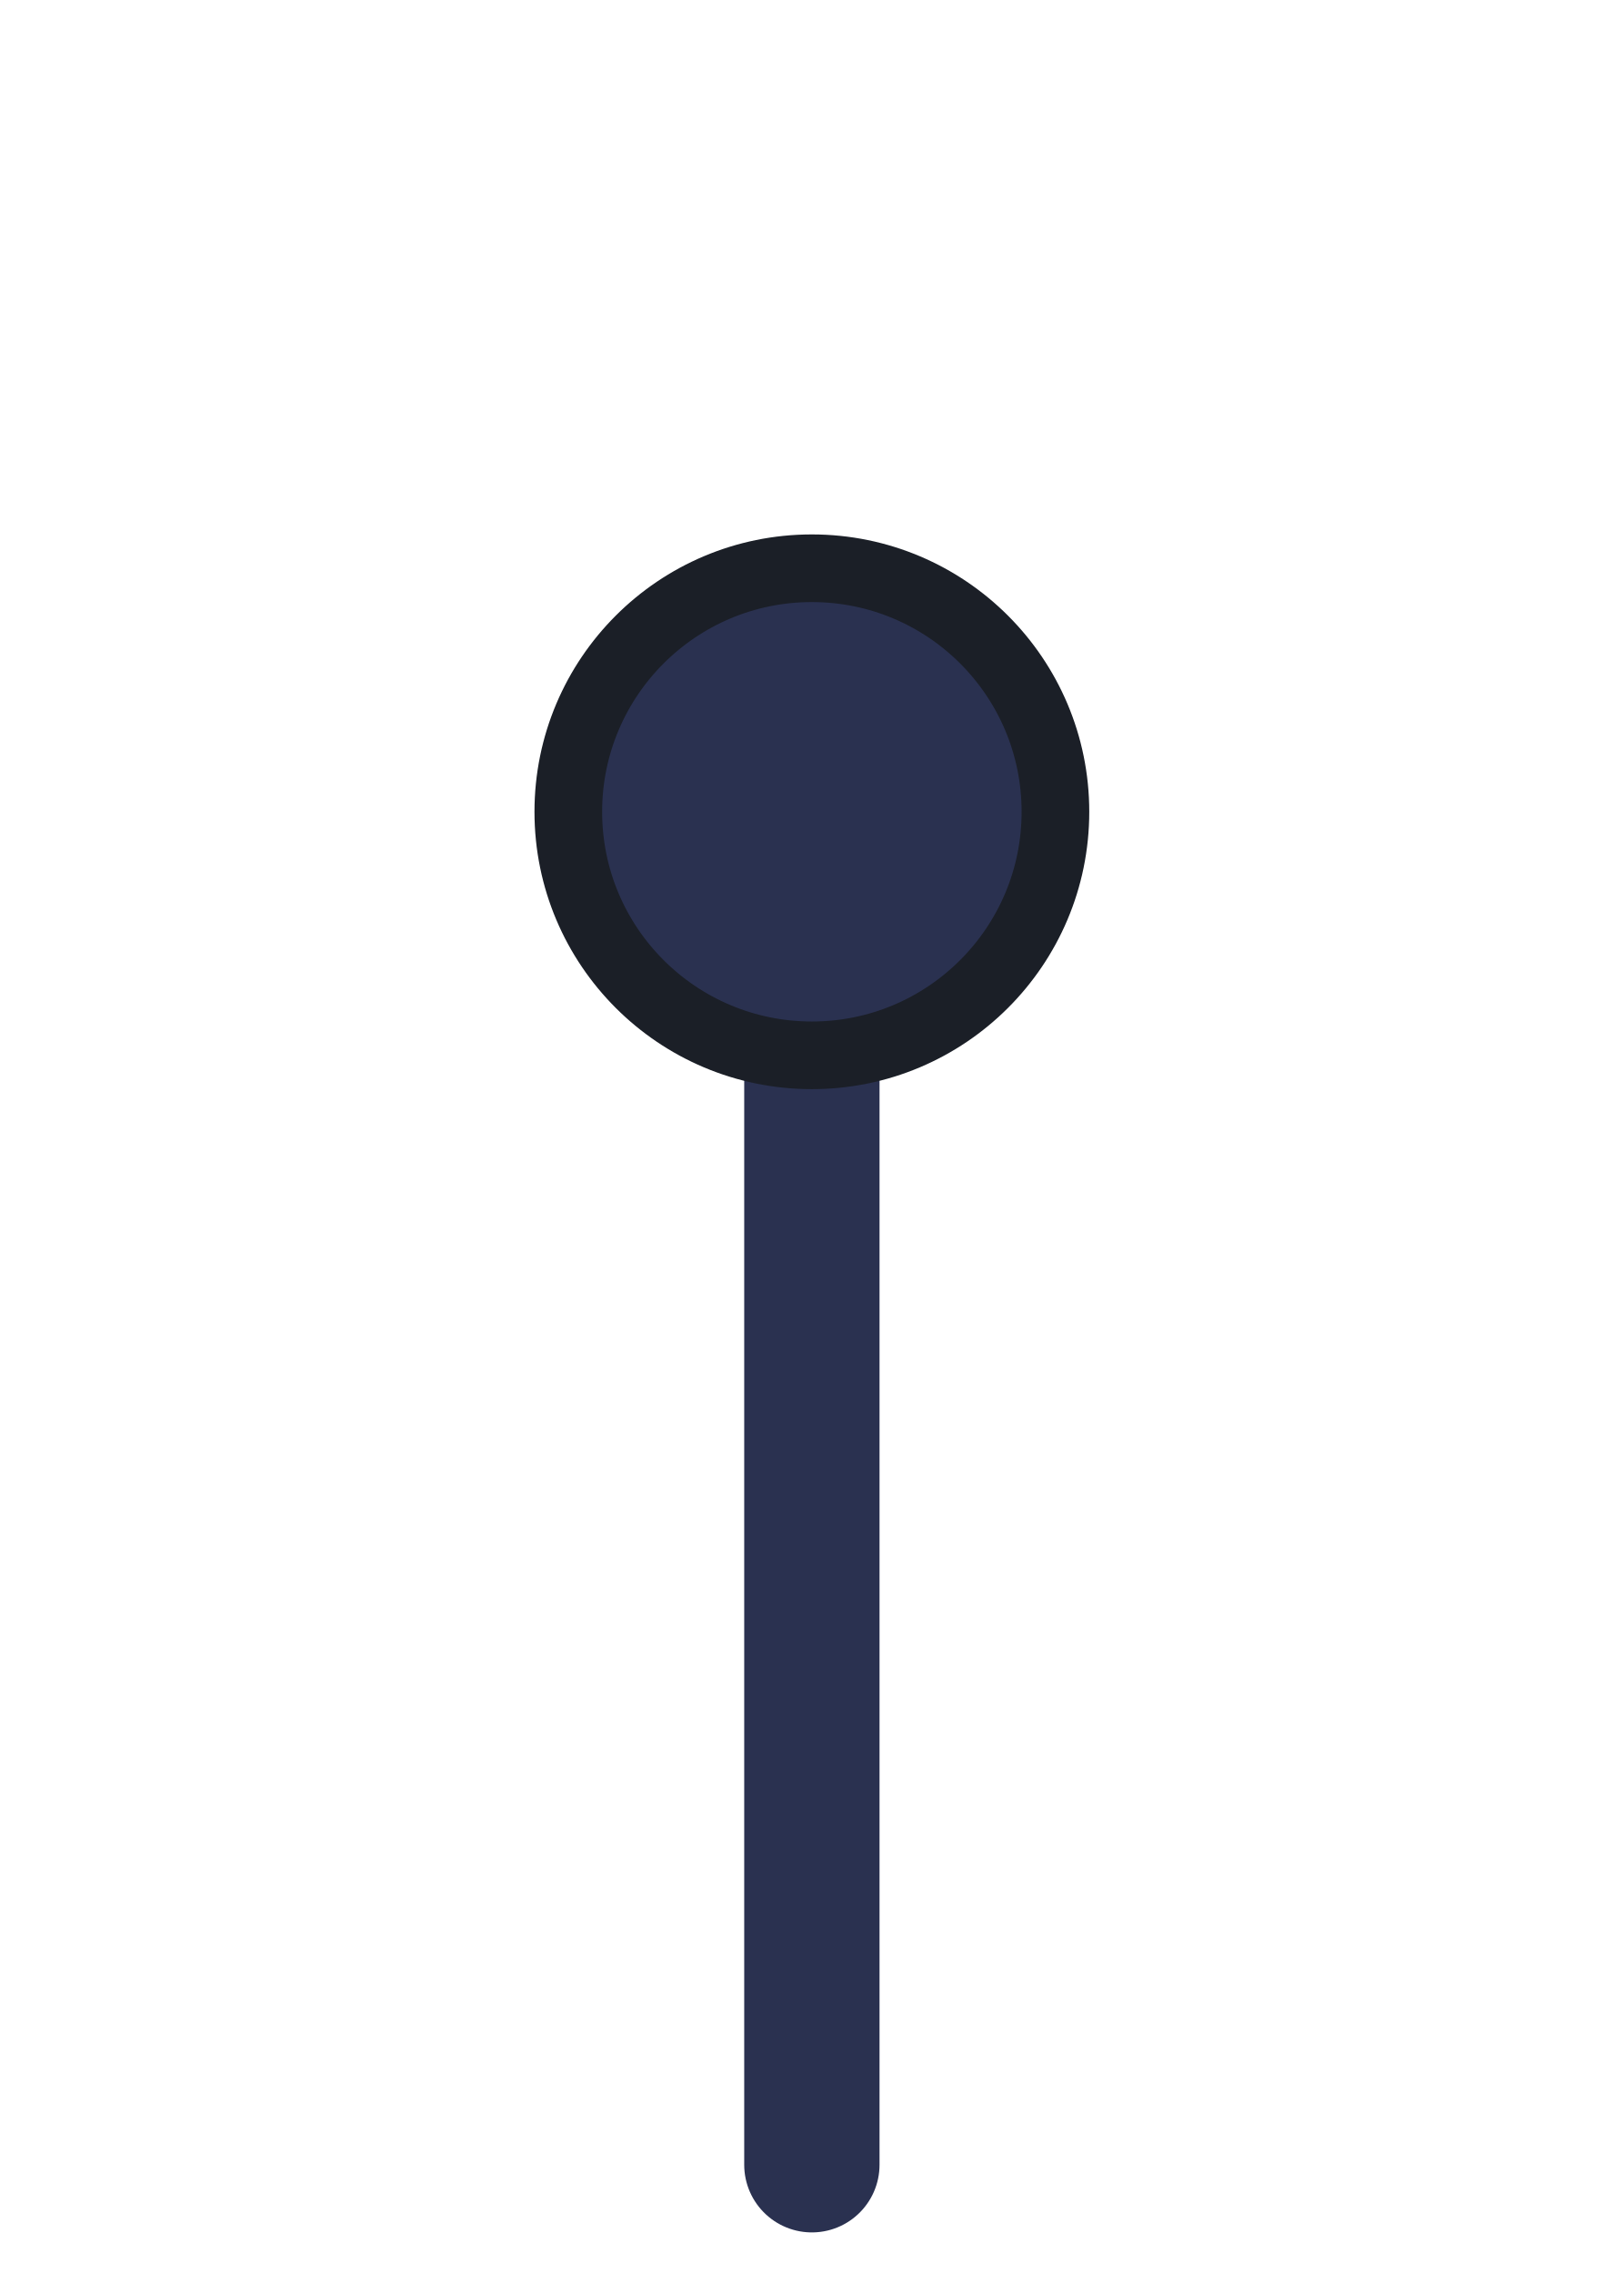
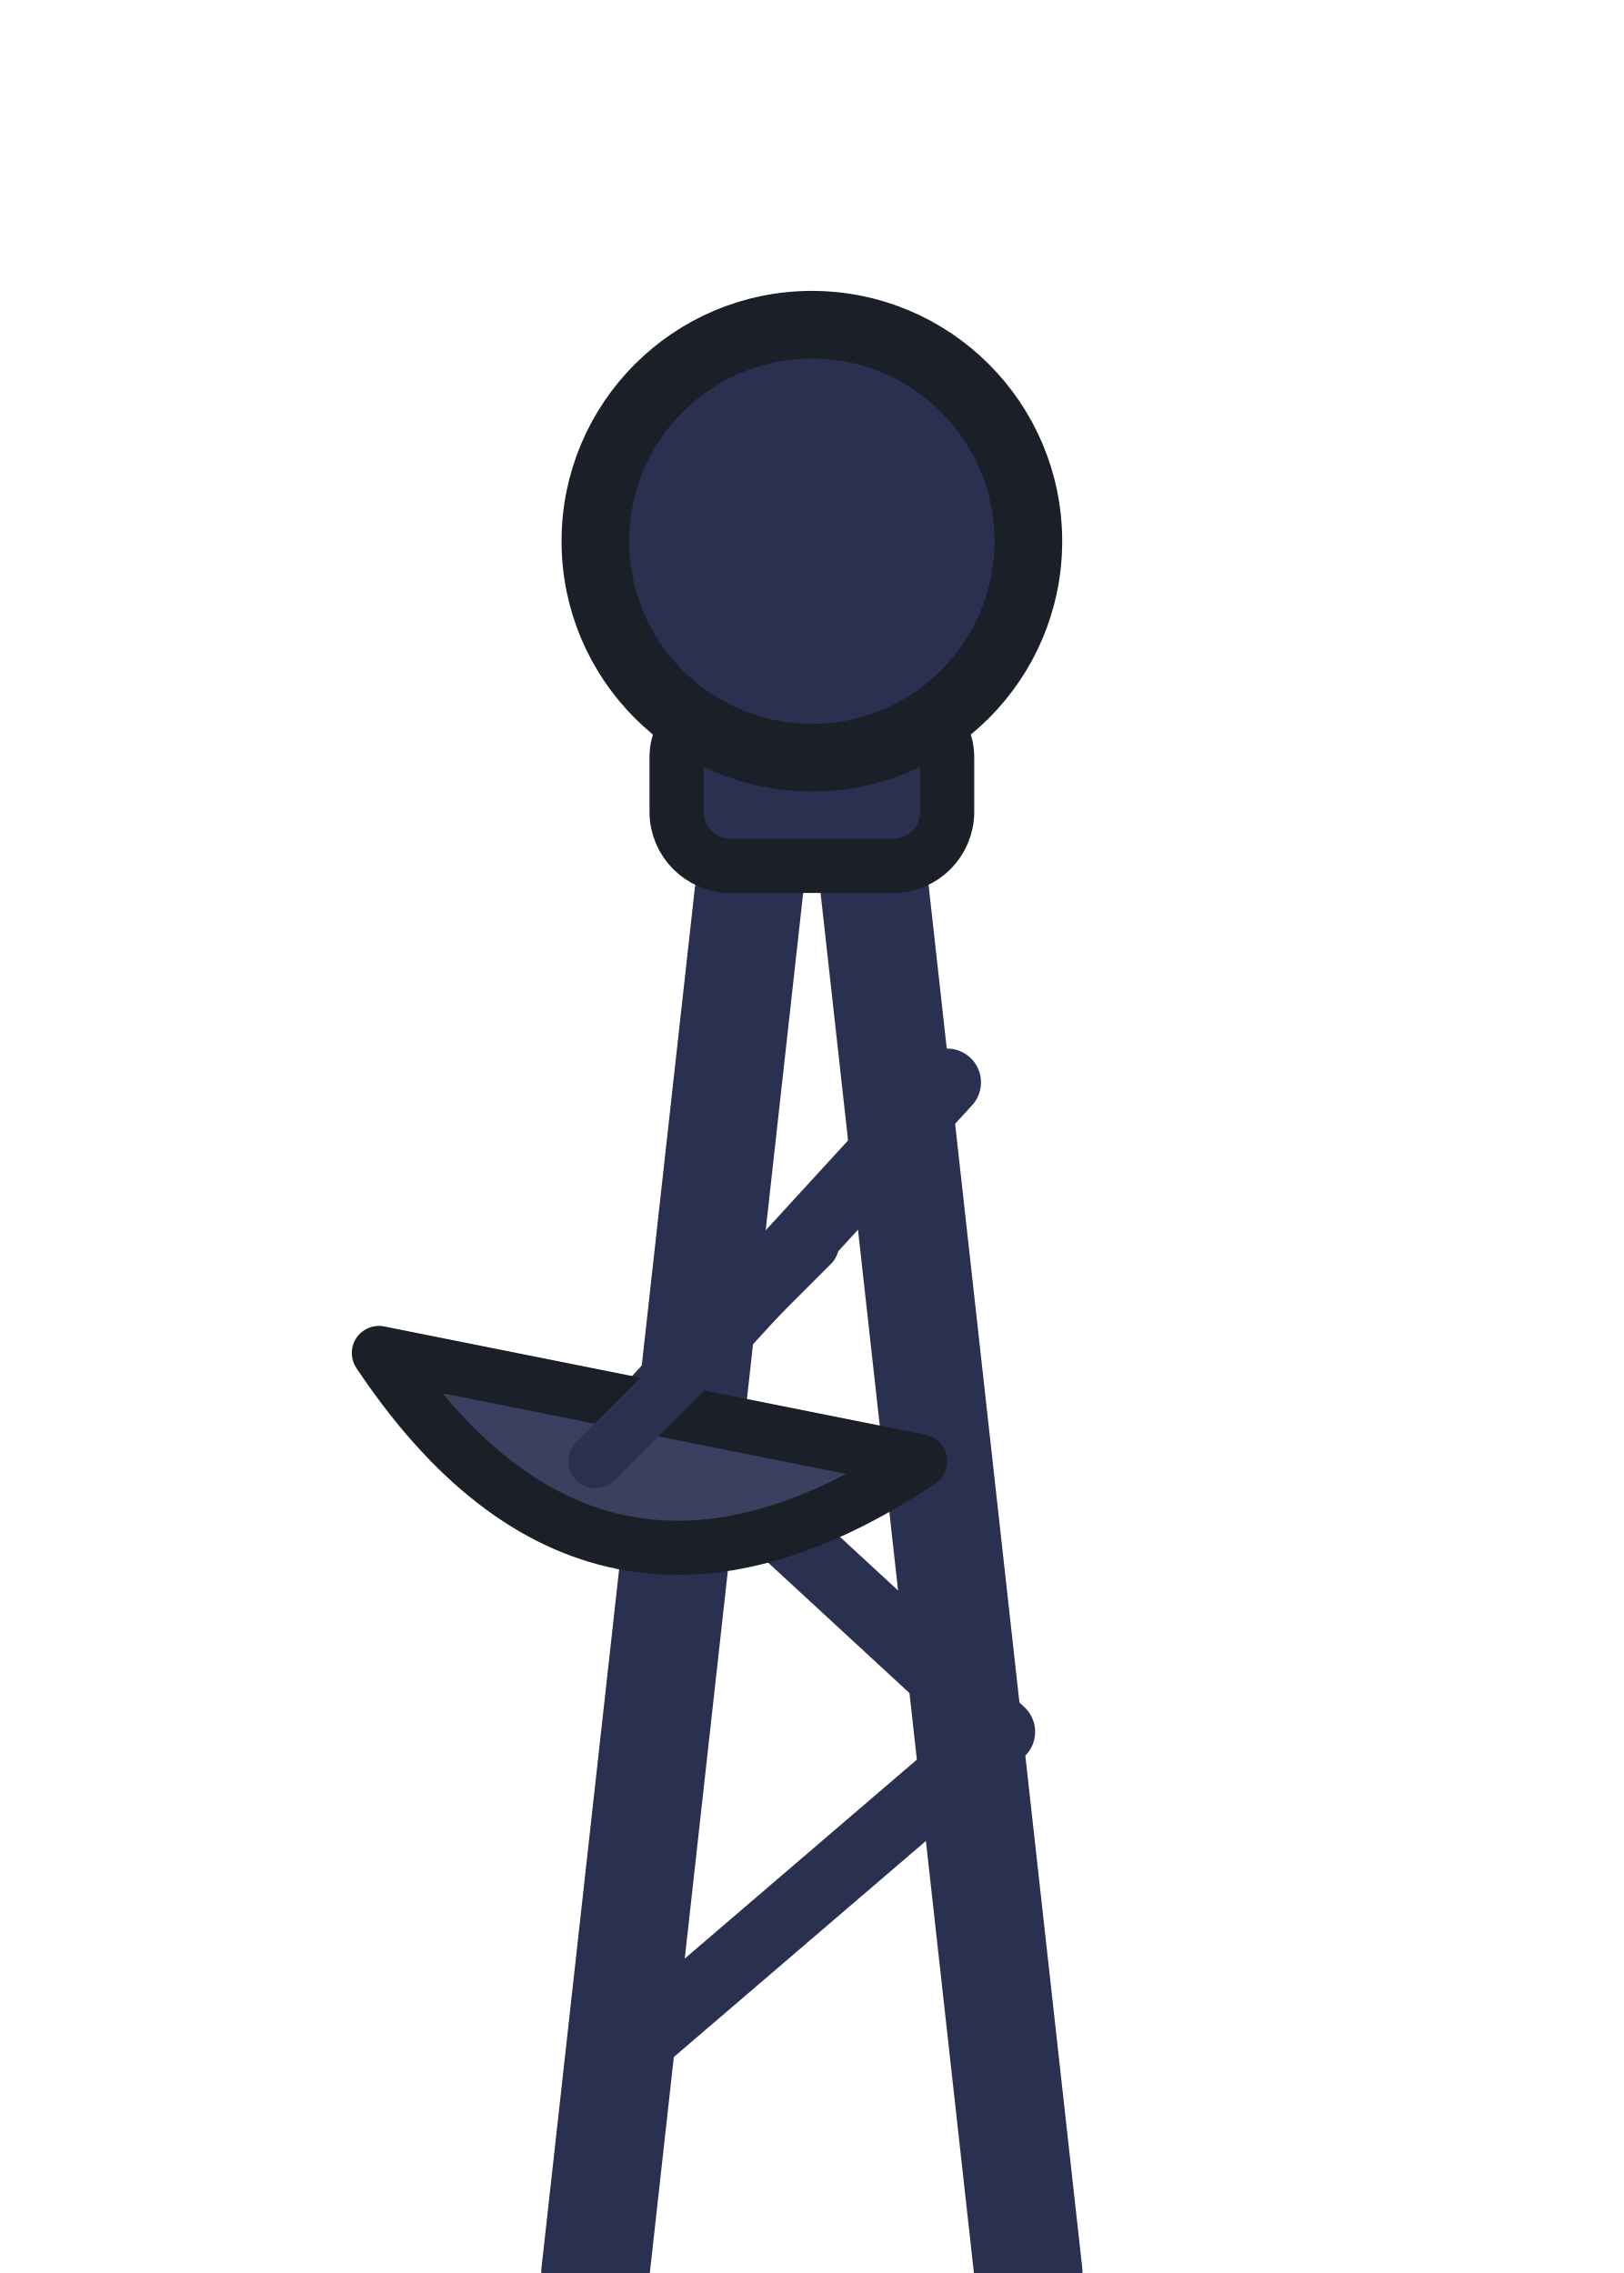
<svg xmlns="http://www.w3.org/2000/svg" width="60" height="84" viewBox="0 0 60 84">
-   <defs>
-     <filter id="kv-glow" x="-50%" y="-50%" width="200%" height="200%">
-       <feGaussianBlur stdDeviation="6" />
-     </filter>
-     <filter id="kv-glow-big" x="-50%" y="-50%" width="200%" height="200%">
-       <feGaussianBlur stdDeviation="16" />
-     </filter>
-   </defs>
-   <path d="M30 40 V80" fill="none" stroke="#2a3150" stroke-width="5" stroke-linejoin="round" stroke-linecap="round" />
-   <circle cx="30" cy="30" r="9" fill="#2a3150" stroke="#1b1f27" stroke-width="2.5" stroke-linejoin="round" stroke-linecap="round" />
+   <path d="M22 84 L28 30 M38 84 L32 30" fill="none" stroke="#2a3150" stroke-width="4" stroke-linejoin="round" stroke-linecap="round" />
+   <path d="M23 76 L37 64 L24 52 L35 40" fill="none" stroke="#2a3150" stroke-width="2.5" stroke-linejoin="round" stroke-linecap="round" />
+   <path d="M14 50 Q22 62 34 54 Z" fill="#3a4160" stroke="#1b1f27" stroke-width="2" stroke-linejoin="round" stroke-linecap="round" />
+   <path d="M22 54 L30 46" fill="none" stroke="#2a3150" stroke-width="2" stroke-linejoin="round" stroke-linecap="round" />
+   <rect x="25" y="26" width="10" height="6" rx="2" fill="#2a3150" stroke="#1b1f27" stroke-width="2" stroke-linejoin="round" stroke-linecap="round" />
+   <circle cx="30" cy="20" r="8" fill="#2a3150" stroke="#1b1f27" stroke-width="2.5" stroke-linejoin="round" stroke-linecap="round" />
</svg>
